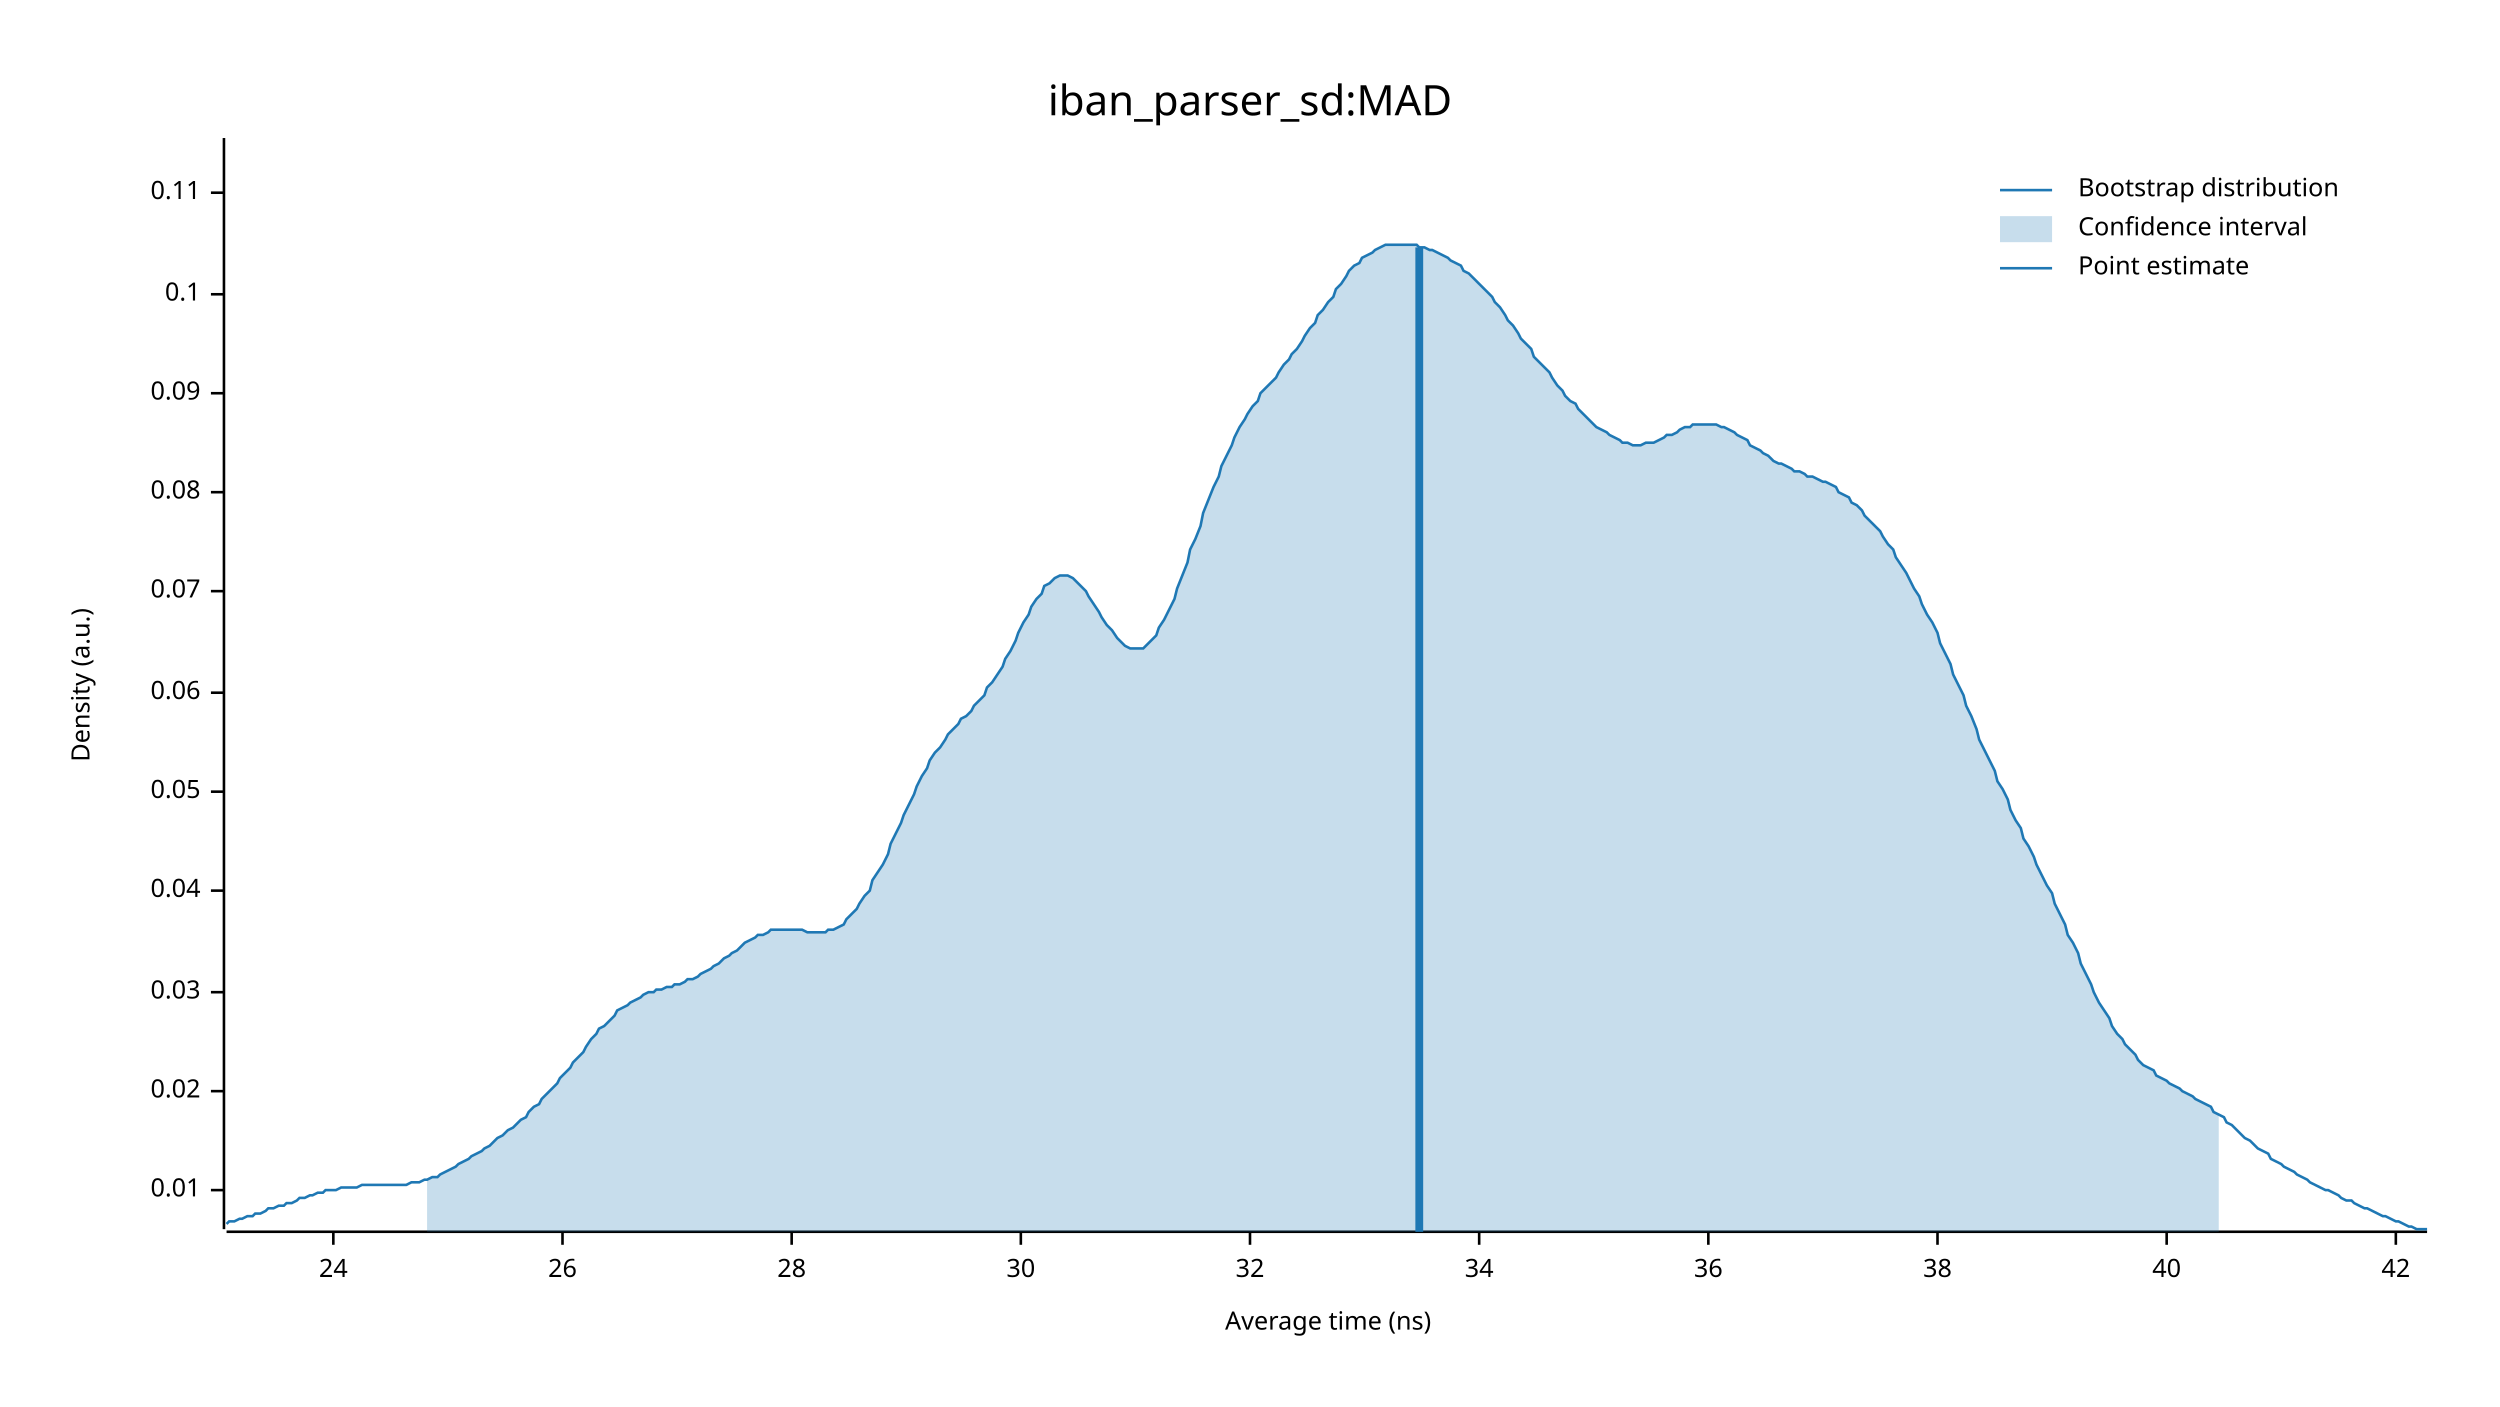
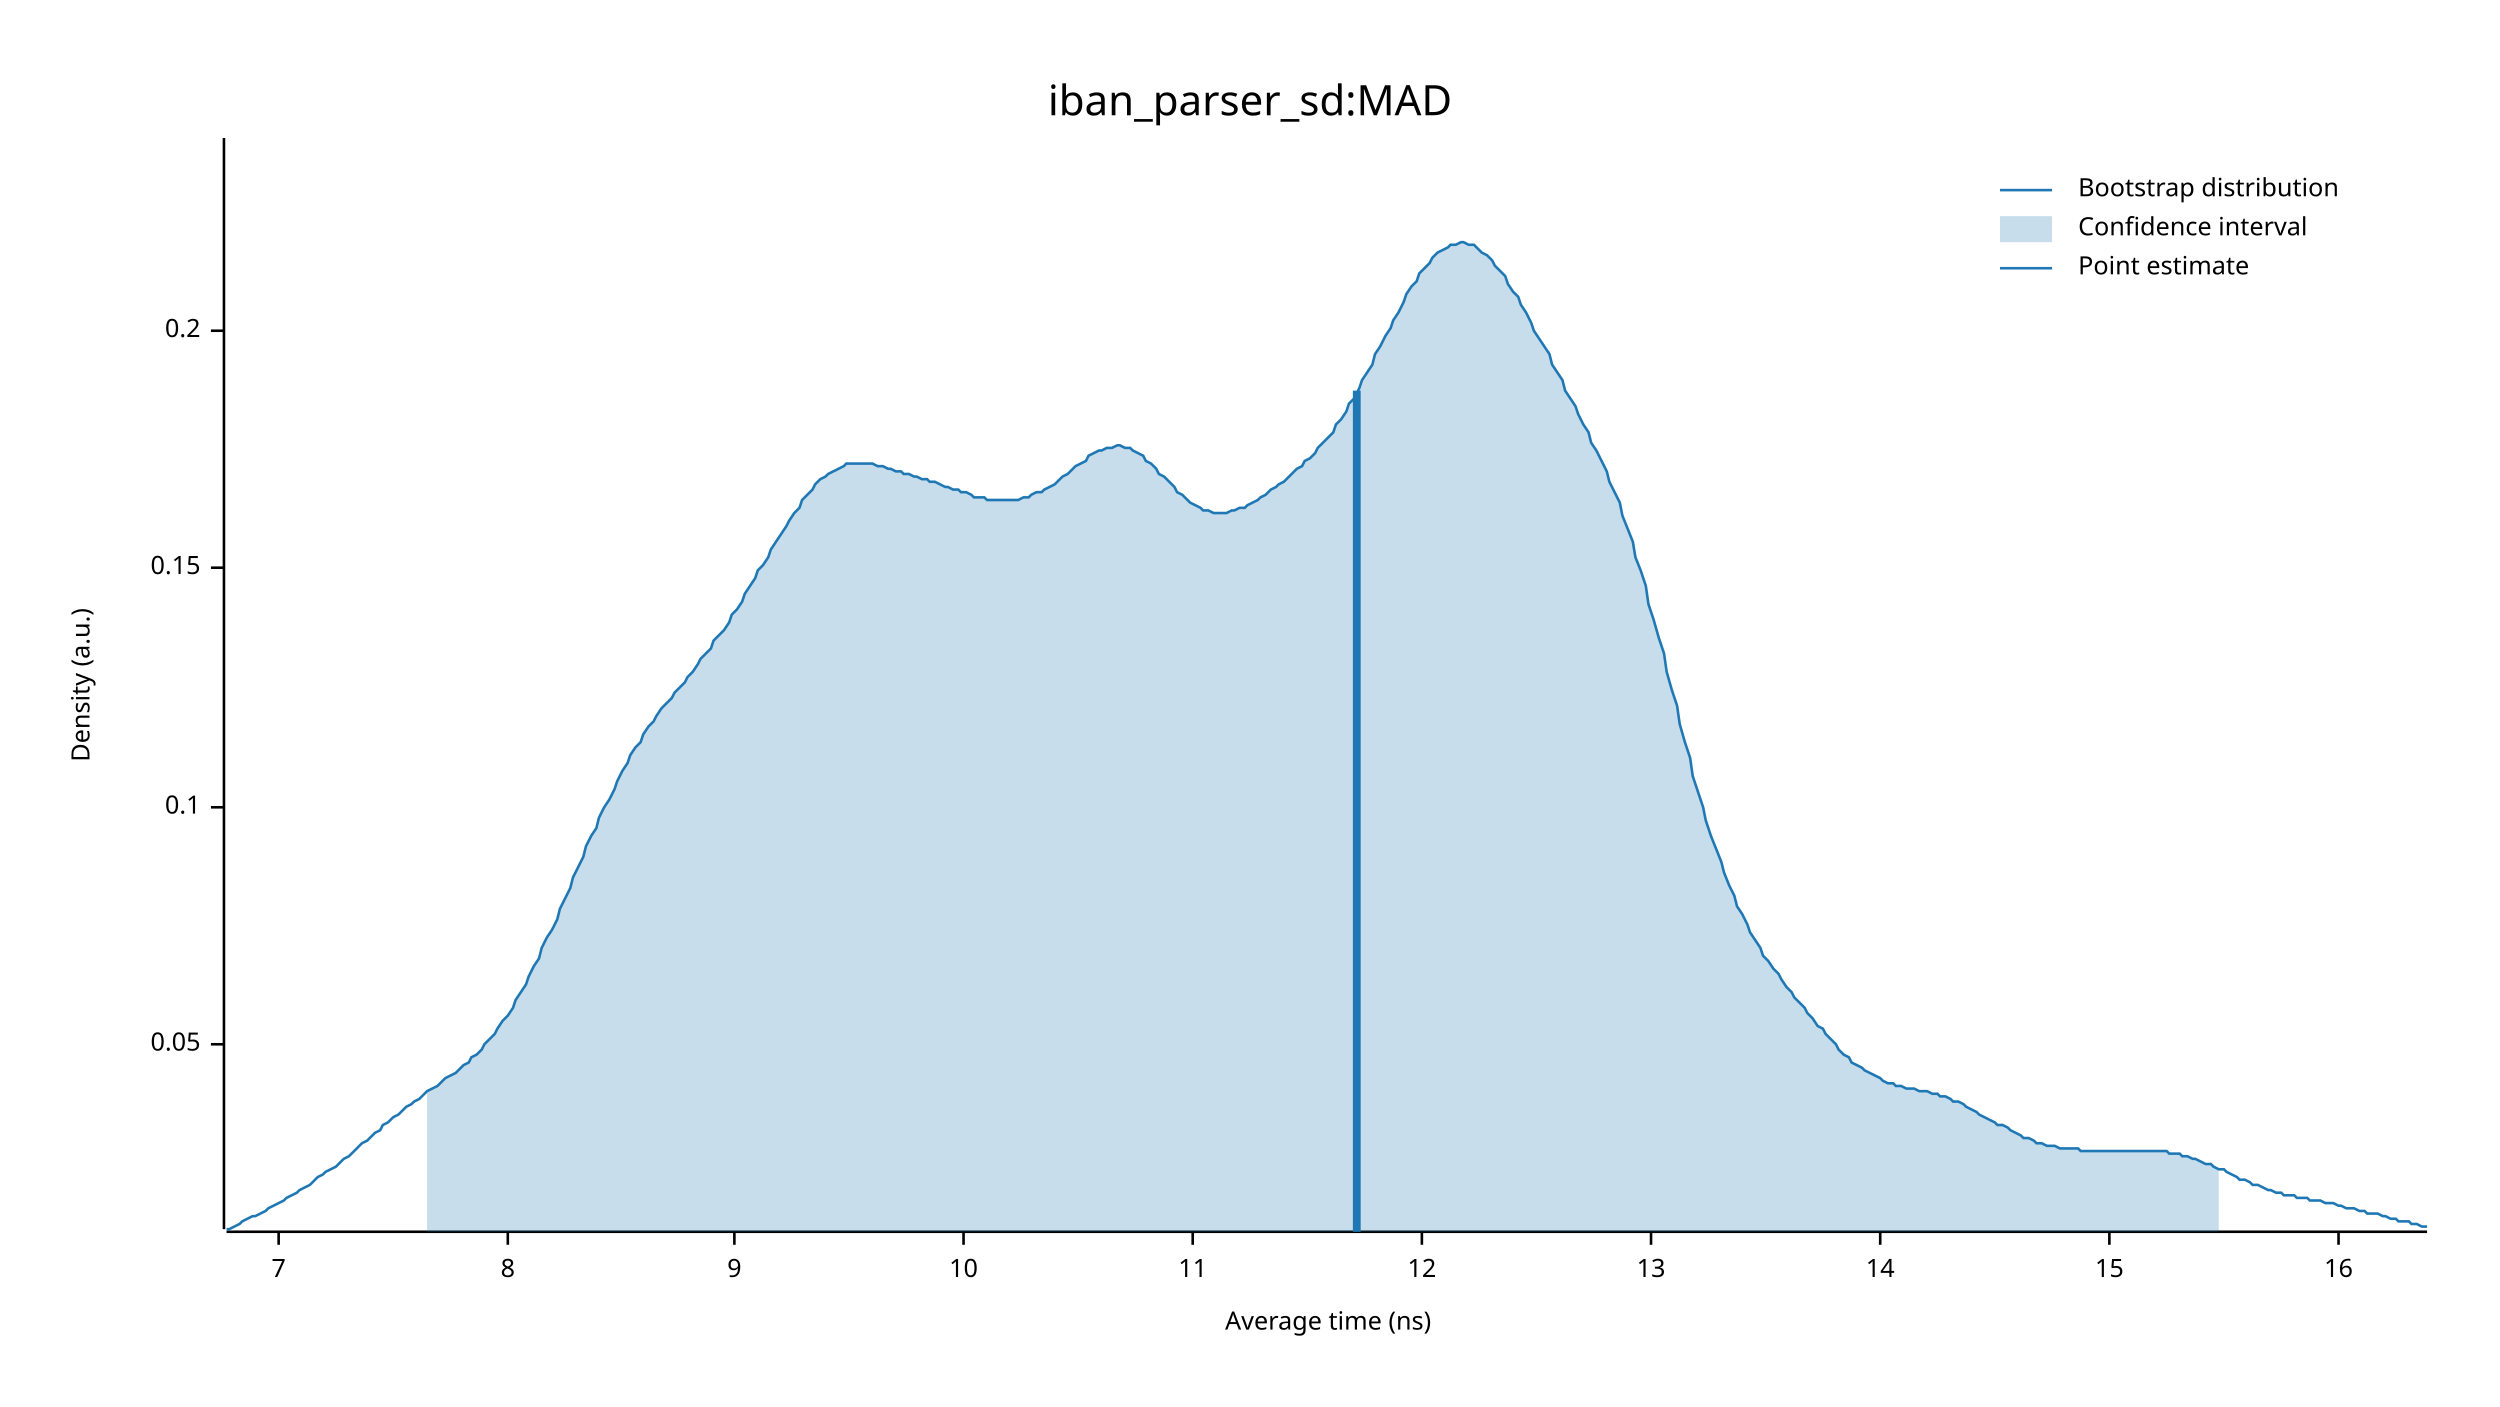
<svg xmlns="http://www.w3.org/2000/svg" width="960" height="540" viewBox="0 0 960 540">
  <text x="480" y="32" dy="0.76em" text-anchor="middle" font-family="sans-serif" font-size="16.129" opacity="1" fill="#000000">
iban_parser_sd:MAD
</text>
  <text x="27" y="263" dy="0.76em" text-anchor="middle" font-family="sans-serif" font-size="9.677" opacity="1" fill="#000000" transform="rotate(270, 27, 263)">
Density (a.u.)
</text>
  <text x="510" y="513" dy="-0.5ex" text-anchor="middle" font-family="sans-serif" font-size="9.677" opacity="1" fill="#000000">
Average time (ns)
</text>
  <polyline fill="none" opacity="1" stroke="#000000" stroke-width="1" points="86,53 86,472 " />
-   <text x="77" y="457" dy="0.5ex" text-anchor="end" font-family="sans-serif" font-size="9.677" opacity="1" fill="#000000">
- 0.01
- </text>
-   <polyline fill="none" opacity="1" stroke="#000000" stroke-width="1" points="81,457 86,457 " />
-   <text x="77" y="419" dy="0.5ex" text-anchor="end" font-family="sans-serif" font-size="9.677" opacity="1" fill="#000000">
- 0.02
- </text>
-   <polyline fill="none" opacity="1" stroke="#000000" stroke-width="1" points="81,419 86,419 " />
-   <text x="77" y="381" dy="0.5ex" text-anchor="end" font-family="sans-serif" font-size="9.677" opacity="1" fill="#000000">
- 0.03
- </text>
-   <polyline fill="none" opacity="1" stroke="#000000" stroke-width="1" points="81,381 86,381 " />
-   <text x="77" y="342" dy="0.5ex" text-anchor="end" font-family="sans-serif" font-size="9.677" opacity="1" fill="#000000">
- 0.04
- </text>
-   <polyline fill="none" opacity="1" stroke="#000000" stroke-width="1" points="81,342 86,342 " />
-   <text x="77" y="304" dy="0.5ex" text-anchor="end" font-family="sans-serif" font-size="9.677" opacity="1" fill="#000000">
+   <text x="77" y="401" dy="0.5ex" text-anchor="end" font-family="sans-serif" font-size="9.677" opacity="1" fill="#000000">
0.05
</text>
-   <polyline fill="none" opacity="1" stroke="#000000" stroke-width="1" points="81,304 86,304 " />
-   <text x="77" y="266" dy="0.5ex" text-anchor="end" font-family="sans-serif" font-size="9.677" opacity="1" fill="#000000">
- 0.06
- </text>
-   <polyline fill="none" opacity="1" stroke="#000000" stroke-width="1" points="81,266 86,266 " />
-   <text x="77" y="227" dy="0.5ex" text-anchor="end" font-family="sans-serif" font-size="9.677" opacity="1" fill="#000000">
- 0.07
- </text>
-   <polyline fill="none" opacity="1" stroke="#000000" stroke-width="1" points="81,227 86,227 " />
-   <text x="77" y="189" dy="0.5ex" text-anchor="end" font-family="sans-serif" font-size="9.677" opacity="1" fill="#000000">
- 0.08
- </text>
-   <polyline fill="none" opacity="1" stroke="#000000" stroke-width="1" points="81,189 86,189 " />
-   <text x="77" y="151" dy="0.5ex" text-anchor="end" font-family="sans-serif" font-size="9.677" opacity="1" fill="#000000">
- 0.09
- </text>
-   <polyline fill="none" opacity="1" stroke="#000000" stroke-width="1" points="81,151 86,151 " />
-   <text x="77" y="113" dy="0.5ex" text-anchor="end" font-family="sans-serif" font-size="9.677" opacity="1" fill="#000000">
+   <polyline fill="none" opacity="1" stroke="#000000" stroke-width="1" points="81,401 86,401 " />
+   <text x="77" y="310" dy="0.5ex" text-anchor="end" font-family="sans-serif" font-size="9.677" opacity="1" fill="#000000">
0.1
</text>
-   <polyline fill="none" opacity="1" stroke="#000000" stroke-width="1" points="81,113 86,113 " />
-   <text x="77" y="74" dy="0.5ex" text-anchor="end" font-family="sans-serif" font-size="9.677" opacity="1" fill="#000000">
- 0.11
+   <polyline fill="none" opacity="1" stroke="#000000" stroke-width="1" points="81,310 86,310 " />
+   <text x="77" y="218" dy="0.5ex" text-anchor="end" font-family="sans-serif" font-size="9.677" opacity="1" fill="#000000">
+ 0.15
</text>
-   <polyline fill="none" opacity="1" stroke="#000000" stroke-width="1" points="81,74 86,74 " />
+   <polyline fill="none" opacity="1" stroke="#000000" stroke-width="1" points="81,218 86,218 " />
+   <text x="77" y="127" dy="0.5ex" text-anchor="end" font-family="sans-serif" font-size="9.677" opacity="1" fill="#000000">
+ 0.2
+ </text>
+   <polyline fill="none" opacity="1" stroke="#000000" stroke-width="1" points="81,127 86,127 " />
  <polyline fill="none" opacity="1" stroke="#000000" stroke-width="1" points="87,473 932,473 " />
-   <text x="128" y="483" dy="0.76em" text-anchor="middle" font-family="sans-serif" font-size="9.677" opacity="1" fill="#000000">
- 24
+   <text x="107" y="483" dy="0.76em" text-anchor="middle" font-family="sans-serif" font-size="9.677" opacity="1" fill="#000000">
+ 7
</text>
-   <polyline fill="none" opacity="1" stroke="#000000" stroke-width="1" points="128,473 128,478 " />
-   <text x="216" y="483" dy="0.76em" text-anchor="middle" font-family="sans-serif" font-size="9.677" opacity="1" fill="#000000">
- 26
+   <polyline fill="none" opacity="1" stroke="#000000" stroke-width="1" points="107,473 107,478 " />
+   <text x="195" y="483" dy="0.76em" text-anchor="middle" font-family="sans-serif" font-size="9.677" opacity="1" fill="#000000">
+ 8
</text>
-   <polyline fill="none" opacity="1" stroke="#000000" stroke-width="1" points="216,473 216,478 " />
-   <text x="304" y="483" dy="0.76em" text-anchor="middle" font-family="sans-serif" font-size="9.677" opacity="1" fill="#000000">
- 28
+   <polyline fill="none" opacity="1" stroke="#000000" stroke-width="1" points="195,473 195,478 " />
+   <text x="282" y="483" dy="0.76em" text-anchor="middle" font-family="sans-serif" font-size="9.677" opacity="1" fill="#000000">
+ 9
</text>
-   <polyline fill="none" opacity="1" stroke="#000000" stroke-width="1" points="304,473 304,478 " />
-   <text x="392" y="483" dy="0.76em" text-anchor="middle" font-family="sans-serif" font-size="9.677" opacity="1" fill="#000000">
- 30
+   <polyline fill="none" opacity="1" stroke="#000000" stroke-width="1" points="282,473 282,478 " />
+   <text x="370" y="483" dy="0.76em" text-anchor="middle" font-family="sans-serif" font-size="9.677" opacity="1" fill="#000000">
+ 10
</text>
-   <polyline fill="none" opacity="1" stroke="#000000" stroke-width="1" points="392,473 392,478 " />
-   <text x="480" y="483" dy="0.76em" text-anchor="middle" font-family="sans-serif" font-size="9.677" opacity="1" fill="#000000">
- 32
+   <polyline fill="none" opacity="1" stroke="#000000" stroke-width="1" points="370,473 370,478 " />
+   <text x="458" y="483" dy="0.76em" text-anchor="middle" font-family="sans-serif" font-size="9.677" opacity="1" fill="#000000">
+ 11
</text>
-   <polyline fill="none" opacity="1" stroke="#000000" stroke-width="1" points="480,473 480,478 " />
-   <text x="568" y="483" dy="0.76em" text-anchor="middle" font-family="sans-serif" font-size="9.677" opacity="1" fill="#000000">
- 34
+   <polyline fill="none" opacity="1" stroke="#000000" stroke-width="1" points="458,473 458,478 " />
+   <text x="546" y="483" dy="0.76em" text-anchor="middle" font-family="sans-serif" font-size="9.677" opacity="1" fill="#000000">
+ 12
</text>
-   <polyline fill="none" opacity="1" stroke="#000000" stroke-width="1" points="568,473 568,478 " />
-   <text x="656" y="483" dy="0.76em" text-anchor="middle" font-family="sans-serif" font-size="9.677" opacity="1" fill="#000000">
- 36
+   <polyline fill="none" opacity="1" stroke="#000000" stroke-width="1" points="546,473 546,478 " />
+   <text x="634" y="483" dy="0.76em" text-anchor="middle" font-family="sans-serif" font-size="9.677" opacity="1" fill="#000000">
+ 13
</text>
-   <polyline fill="none" opacity="1" stroke="#000000" stroke-width="1" points="656,473 656,478 " />
-   <text x="744" y="483" dy="0.76em" text-anchor="middle" font-family="sans-serif" font-size="9.677" opacity="1" fill="#000000">
- 38
+   <polyline fill="none" opacity="1" stroke="#000000" stroke-width="1" points="634,473 634,478 " />
+   <text x="722" y="483" dy="0.76em" text-anchor="middle" font-family="sans-serif" font-size="9.677" opacity="1" fill="#000000">
+ 14
</text>
-   <polyline fill="none" opacity="1" stroke="#000000" stroke-width="1" points="744,473 744,478 " />
-   <text x="832" y="483" dy="0.76em" text-anchor="middle" font-family="sans-serif" font-size="9.677" opacity="1" fill="#000000">
- 40
+   <polyline fill="none" opacity="1" stroke="#000000" stroke-width="1" points="722,473 722,478 " />
+   <text x="810" y="483" dy="0.76em" text-anchor="middle" font-family="sans-serif" font-size="9.677" opacity="1" fill="#000000">
+ 15
</text>
-   <polyline fill="none" opacity="1" stroke="#000000" stroke-width="1" points="832,473 832,478 " />
-   <text x="920" y="483" dy="0.76em" text-anchor="middle" font-family="sans-serif" font-size="9.677" opacity="1" fill="#000000">
- 42
+   <polyline fill="none" opacity="1" stroke="#000000" stroke-width="1" points="810,473 810,478 " />
+   <text x="898" y="483" dy="0.76em" text-anchor="middle" font-family="sans-serif" font-size="9.677" opacity="1" fill="#000000">
+ 16
</text>
-   <polyline fill="none" opacity="1" stroke="#000000" stroke-width="1" points="920,473 920,478 " />
-   <polyline fill="none" opacity="1" stroke="#1F78B4" stroke-width="1" points="87,470 88,469 90,469 92,468 93,468 95,467 97,467 98,466 100,466 102,465 103,464 105,464 107,463 109,463 110,462 112,462 114,461 115,460 117,460 119,459 120,459 122,458 124,458 125,457 127,457 129,457 131,456 132,456 134,456 136,456 137,456 139,455 141,455 142,455 144,455 146,455 147,455 149,455 151,455 153,455 154,455 156,455 158,454 159,454 161,454 163,453 164,453 166,452 168,452 169,451 171,450 173,449 175,448 176,447 178,446 180,445 181,444 183,443 185,442 186,441 188,440 190,438 191,437 193,436 195,434 197,433 198,432 200,430 202,429 203,427 205,425 207,424 208,422 210,420 212,418 214,416 215,414 217,412 219,410 220,408 222,406 224,404 225,402 227,399 229,397 230,395 232,394 234,392 236,390 237,388 239,387 241,386 242,385 244,384 246,383 247,382 249,381 251,381 252,380 254,380 256,379 258,379 259,378 261,378 263,377 264,376 266,376 268,375 269,374 271,373 273,372 274,371 276,370 278,368 280,367 281,366 283,365 285,363 286,362 288,361 290,360 291,359 293,359 295,358 296,357 298,357 300,357 302,357 303,357 305,357 307,357 308,357 310,358 312,358 313,358 315,358 317,358 318,357 320,357 322,356 324,355 325,353 327,351 329,349 330,347 332,344 334,342 335,338 337,335 339,332 341,328 342,324 344,320 346,316 347,313 349,309 351,305 352,302 354,298 356,295 357,292 359,289 361,287 363,284 364,282 366,280 368,278 369,276 371,275 373,273 374,271 376,269 378,267 379,264 381,262 383,259 385,256 386,253 388,250 390,246 391,243 393,239 395,236 396,233 398,230 400,228 401,225 403,224 405,222 407,221 408,221 410,221 412,222 413,223 415,225 417,227 418,229 420,232 422,235 423,237 425,240 427,242 429,245 430,246 432,248 434,249 435,249 437,249 439,249 440,248 442,246 444,244 445,241 447,238 449,234 451,230 452,226 454,221 456,216 457,211 459,207 461,202 462,197 464,192 466,187 468,183 469,179 471,175 473,171 474,168 476,164 478,161 479,159 481,156 483,154 484,151 486,149 488,147 490,145 491,143 493,140 495,138 496,136 498,134 500,131 501,129 503,126 505,124 506,121 508,119 510,116 512,114 513,111 515,109 517,106 518,104 520,102 522,101 523,99 525,98 527,97 528,96 530,95 532,94 534,94 535,94 537,94 539,94 540,94 542,94 544,94 545,95 547,95 549,96 550,96 552,97 554,98 556,99 557,100 559,101 561,102 562,104 564,105 566,107 567,108 569,110 571,112 573,114 574,116 576,118 578,121 579,123 581,125 583,128 584,130 586,132 588,134 589,137 591,139 593,141 595,143 596,145 598,148 600,150 601,152 603,154 605,155 606,157 608,159 610,161 611,162 613,164 615,165 617,166 618,167 620,168 622,169 623,170 625,170 627,171 628,171 630,171 632,170 633,170 635,170 637,169 639,168 640,167 642,167 644,166 645,165 647,164 649,164 650,163 652,163 654,163 655,163 657,163 659,163 661,164 662,164 664,165 666,166 667,167 669,168 671,169 672,171 674,172 676,173 677,174 679,175 681,177 683,178 684,178 686,179 688,180 689,181 691,181 693,182 694,183 696,183 698,184 700,185 701,185 703,186 705,187 706,189 708,190 710,191 711,193 713,194 715,196 716,198 718,200 720,202 722,204 723,206 725,209 727,211 728,214 730,217 732,220 733,222 735,226 737,229 738,232 740,236 742,239 744,243 745,247 747,251 749,255 750,259 752,263 754,267 755,271 757,275 759,280 760,284 762,288 764,292 766,296 767,300 769,303 771,307 772,311 774,315 776,318 777,322 779,325 781,329 782,332 784,336 786,340 788,343 789,347 791,351 793,355 794,359 796,362 798,366 799,370 801,374 803,378 804,381 806,385 808,388 810,391 811,394 813,397 815,399 816,401 818,403 820,405 821,407 823,409 825,410 827,411 828,413 830,414 832,415 833,416 835,417 837,418 838,419 840,420 842,421 843,422 845,423 847,424 849,425 850,427 852,428 854,429 855,431 857,432 859,434 860,435 862,437 864,438 865,439 867,441 869,442 871,443 872,445 874,446 876,447 877,448 879,449 881,450 882,451 884,452 886,453 887,454 889,455 891,456 893,457 894,457 896,458 898,459 899,460 901,461 903,461 904,462 906,463 908,464 909,464 911,465 913,466 915,467 916,467 918,468 920,469 921,469 923,470 925,471 926,471 928,472 930,472 932,472 " />
-   <polygon opacity="0.25" fill="#1F78B4" points="164,453 166,452 168,452 169,451 171,450 173,449 175,448 176,447 178,446 180,445 181,444 183,443 185,442 186,441 188,440 190,438 191,437 193,436 195,434 197,433 198,432 200,430 202,429 203,427 205,425 207,424 208,422 210,420 212,418 214,416 215,414 217,412 219,410 220,408 222,406 224,404 225,402 227,399 229,397 230,395 232,394 234,392 236,390 237,388 239,387 241,386 242,385 244,384 246,383 247,382 249,381 251,381 252,380 254,380 256,379 258,379 259,378 261,378 263,377 264,376 266,376 268,375 269,374 271,373 273,372 274,371 276,370 278,368 280,367 281,366 283,365 285,363 286,362 288,361 290,360 291,359 293,359 295,358 296,357 298,357 300,357 302,357 303,357 305,357 307,357 308,357 310,358 312,358 313,358 315,358 317,358 318,357 320,357 322,356 324,355 325,353 327,351 329,349 330,347 332,344 334,342 335,338 337,335 339,332 341,328 342,324 344,320 346,316 347,313 349,309 351,305 352,302 354,298 356,295 357,292 359,289 361,287 363,284 364,282 366,280 368,278 369,276 371,275 373,273 374,271 376,269 378,267 379,264 381,262 383,259 385,256 386,253 388,250 390,246 391,243 393,239 395,236 396,233 398,230 400,228 401,225 403,224 405,222 407,221 408,221 410,221 412,222 413,223 415,225 417,227 418,229 420,232 422,235 423,237 425,240 427,242 429,245 430,246 432,248 434,249 435,249 437,249 439,249 440,248 442,246 444,244 445,241 447,238 449,234 451,230 452,226 454,221 456,216 457,211 459,207 461,202 462,197 464,192 466,187 468,183 469,179 471,175 473,171 474,168 476,164 478,161 479,159 481,156 483,154 484,151 486,149 488,147 490,145 491,143 493,140 495,138 496,136 498,134 500,131 501,129 503,126 505,124 506,121 508,119 510,116 512,114 513,111 515,109 517,106 518,104 520,102 522,101 523,99 525,98 527,97 528,96 530,95 532,94 534,94 535,94 537,94 539,94 540,94 542,94 544,94 545,95 547,95 549,96 550,96 552,97 554,98 556,99 557,100 559,101 561,102 562,104 564,105 566,107 567,108 569,110 571,112 573,114 574,116 576,118 578,121 579,123 581,125 583,128 584,130 586,132 588,134 589,137 591,139 593,141 595,143 596,145 598,148 600,150 601,152 603,154 605,155 606,157 608,159 610,161 611,162 613,164 615,165 617,166 618,167 620,168 622,169 623,170 625,170 627,171 628,171 630,171 632,170 633,170 635,170 637,169 639,168 640,167 642,167 644,166 645,165 647,164 649,164 650,163 652,163 654,163 655,163 657,163 659,163 661,164 662,164 664,165 666,166 667,167 669,168 671,169 672,171 674,172 676,173 677,174 679,175 681,177 683,178 684,178 686,179 688,180 689,181 691,181 693,182 694,183 696,183 698,184 700,185 701,185 703,186 705,187 706,189 708,190 710,191 711,193 713,194 715,196 716,198 718,200 720,202 722,204 723,206 725,209 727,211 728,214 730,217 732,220 733,222 735,226 737,229 738,232 740,236 742,239 744,243 745,247 747,251 749,255 750,259 752,263 754,267 755,271 757,275 759,280 760,284 762,288 764,292 766,296 767,300 769,303 771,307 772,311 774,315 776,318 777,322 779,325 781,329 782,332 784,336 786,340 788,343 789,347 791,351 793,355 794,359 796,362 798,366 799,370 801,374 803,378 804,381 806,385 808,388 810,391 811,394 813,397 815,399 816,401 818,403 820,405 821,407 823,409 825,410 827,411 828,413 830,414 832,415 833,416 835,417 837,418 838,419 840,420 842,421 843,422 845,423 847,424 849,425 850,427 852,428 852,473 164,473 " />
-   <polyline fill="none" opacity="1" stroke="#1F78B4" stroke-width="3" points="545,473 545,95 " />
+   <polyline fill="none" opacity="1" stroke="#000000" stroke-width="1" points="898,473 898,478 " />
+   <polyline fill="none" opacity="1" stroke="#1F78B4" stroke-width="1" points="87,472 88,472 90,471 92,470 93,469 95,468 97,467 98,467 100,466 102,465 103,464 105,463 107,462 109,461 110,460 112,459 114,458 115,457 117,456 119,455 120,454 122,452 124,451 125,450 127,449 129,448 131,446 132,445 134,444 136,442 137,441 139,439 141,438 142,437 144,435 146,434 147,432 149,431 151,429 153,428 154,427 156,425 158,424 159,423 161,422 163,420 164,419 166,418 168,417 169,416 171,414 173,413 175,412 176,411 178,409 180,408 181,406 183,405 185,403 186,401 188,399 190,397 191,395 193,392 195,390 197,387 198,384 200,381 202,378 203,375 205,371 207,368 208,364 210,360 212,357 214,353 215,349 217,345 219,341 220,337 222,333 224,329 225,325 227,321 229,318 230,314 232,310 234,307 236,303 237,300 239,296 241,293 242,290 244,287 246,285 247,282 249,279 251,277 252,275 254,272 256,270 258,268 259,266 261,264 263,262 264,260 266,258 268,255 269,253 271,251 273,249 274,246 276,244 278,242 280,239 281,236 283,234 285,231 286,228 288,225 290,222 291,219 293,217 295,214 296,211 298,208 300,205 302,202 303,200 305,197 307,195 308,192 310,190 312,188 313,186 315,184 317,183 318,182 320,181 322,180 324,179 325,178 327,178 329,178 330,178 332,178 334,178 335,178 337,179 339,179 341,180 342,180 344,181 346,181 347,182 349,182 351,183 352,183 354,184 356,184 357,185 359,185 361,186 363,187 364,187 366,188 368,188 369,189 371,189 373,190 374,191 376,191 378,191 379,192 381,192 383,192 385,192 386,192 388,192 390,192 391,192 393,191 395,191 396,190 398,189 400,189 401,188 403,187 405,186 407,184 408,183 410,182 412,180 413,179 415,178 417,177 418,175 420,174 422,173 423,173 425,172 427,172 429,171 430,171 432,172 434,172 435,173 437,174 439,175 440,177 442,178 444,180 445,182 447,183 449,185 451,187 452,189 454,190 456,192 457,193 459,194 461,195 462,196 464,196 466,197 468,197 469,197 471,197 473,196 474,196 476,195 478,195 479,194 481,193 483,192 484,191 486,190 488,188 490,187 491,186 493,185 495,183 496,182 498,180 500,179 501,177 503,176 505,174 506,172 508,170 510,168 512,166 513,163 515,161 517,158 518,155 520,153 522,149 523,146 525,143 527,140 528,136 530,133 532,129 534,126 535,123 537,120 539,116 540,113 542,110 544,108 545,105 547,103 549,101 550,99 552,97 554,96 556,95 557,94 559,94 561,93 562,93 564,94 566,94 567,95 569,97 571,98 573,100 574,102 576,104 578,106 579,109 581,112 583,114 584,117 586,120 588,124 589,127 591,130 593,133 595,136 596,140 598,143 600,146 601,150 603,153 605,156 606,159 608,163 610,166 611,170 613,173 615,177 617,181 618,185 620,189 622,193 623,198 625,203 627,208 628,214 630,219 632,225 633,232 635,238 637,245 639,251 640,258 642,265 644,271 645,278 647,285 649,291 650,298 652,304 654,310 655,315 657,321 659,326 661,331 662,335 664,340 666,344 667,348 669,351 671,355 672,358 674,361 676,364 677,367 679,369 681,372 683,374 684,376 686,379 688,381 689,383 691,385 693,387 694,389 696,391 698,394 700,395 701,397 703,399 705,401 706,403 708,405 710,406 711,408 713,409 715,410 716,411 718,412 720,413 722,414 723,415 725,416 727,416 728,417 730,417 732,418 733,418 735,418 737,419 738,419 740,419 742,420 744,420 745,421 747,421 749,422 750,423 752,423 754,424 755,425 757,426 759,427 760,428 762,429 764,430 766,431 767,432 769,432 771,433 772,434 774,435 776,436 777,437 779,437 781,438 782,439 784,439 786,440 788,440 789,440 791,441 793,441 794,441 796,441 798,441 799,442 801,442 803,442 804,442 806,442 808,442 810,442 811,442 813,442 815,442 816,442 818,442 820,442 821,442 823,442 825,442 827,442 828,442 830,442 832,442 833,443 835,443 837,443 838,444 840,444 842,445 843,445 845,446 847,447 849,447 850,448 852,449 854,449 855,450 857,451 859,452 860,453 862,453 864,454 865,455 867,455 869,456 871,457 872,457 874,458 876,458 877,459 879,459 881,459 882,460 884,460 886,460 887,461 889,461 891,461 893,462 894,462 896,462 898,463 899,463 901,464 903,464 904,464 906,465 908,465 909,466 911,466 913,466 915,467 916,467 918,468 920,468 921,469 923,469 925,469 926,470 928,470 930,471 932,471 " />
+   <polygon opacity="0.25" fill="#1F78B4" points="164,419 166,418 168,417 169,416 171,414 173,413 175,412 176,411 178,409 180,408 181,406 183,405 185,403 186,401 188,399 190,397 191,395 193,392 195,390 197,387 198,384 200,381 202,378 203,375 205,371 207,368 208,364 210,360 212,357 214,353 215,349 217,345 219,341 220,337 222,333 224,329 225,325 227,321 229,318 230,314 232,310 234,307 236,303 237,300 239,296 241,293 242,290 244,287 246,285 247,282 249,279 251,277 252,275 254,272 256,270 258,268 259,266 261,264 263,262 264,260 266,258 268,255 269,253 271,251 273,249 274,246 276,244 278,242 280,239 281,236 283,234 285,231 286,228 288,225 290,222 291,219 293,217 295,214 296,211 298,208 300,205 302,202 303,200 305,197 307,195 308,192 310,190 312,188 313,186 315,184 317,183 318,182 320,181 322,180 324,179 325,178 327,178 329,178 330,178 332,178 334,178 335,178 337,179 339,179 341,180 342,180 344,181 346,181 347,182 349,182 351,183 352,183 354,184 356,184 357,185 359,185 361,186 363,187 364,187 366,188 368,188 369,189 371,189 373,190 374,191 376,191 378,191 379,192 381,192 383,192 385,192 386,192 388,192 390,192 391,192 393,191 395,191 396,190 398,189 400,189 401,188 403,187 405,186 407,184 408,183 410,182 412,180 413,179 415,178 417,177 418,175 420,174 422,173 423,173 425,172 427,172 429,171 430,171 432,172 434,172 435,173 437,174 439,175 440,177 442,178 444,180 445,182 447,183 449,185 451,187 452,189 454,190 456,192 457,193 459,194 461,195 462,196 464,196 466,197 468,197 469,197 471,197 473,196 474,196 476,195 478,195 479,194 481,193 483,192 484,191 486,190 488,188 490,187 491,186 493,185 495,183 496,182 498,180 500,179 501,177 503,176 505,174 506,172 508,170 510,168 512,166 513,163 515,161 517,158 518,155 520,153 522,149 523,146 525,143 527,140 528,136 530,133 532,129 534,126 535,123 537,120 539,116 540,113 542,110 544,108 545,105 547,103 549,101 550,99 552,97 554,96 556,95 557,94 559,94 561,93 562,93 564,94 566,94 567,95 569,97 571,98 573,100 574,102 576,104 578,106 579,109 581,112 583,114 584,117 586,120 588,124 589,127 591,130 593,133 595,136 596,140 598,143 600,146 601,150 603,153 605,156 606,159 608,163 610,166 611,170 613,173 615,177 617,181 618,185 620,189 622,193 623,198 625,203 627,208 628,214 630,219 632,225 633,232 635,238 637,245 639,251 640,258 642,265 644,271 645,278 647,285 649,291 650,298 652,304 654,310 655,315 657,321 659,326 661,331 662,335 664,340 666,344 667,348 669,351 671,355 672,358 674,361 676,364 677,367 679,369 681,372 683,374 684,376 686,379 688,381 689,383 691,385 693,387 694,389 696,391 698,394 700,395 701,397 703,399 705,401 706,403 708,405 710,406 711,408 713,409 715,410 716,411 718,412 720,413 722,414 723,415 725,416 727,416 728,417 730,417 732,418 733,418 735,418 737,419 738,419 740,419 742,420 744,420 745,421 747,421 749,422 750,423 752,423 754,424 755,425 757,426 759,427 760,428 762,429 764,430 766,431 767,432 769,432 771,433 772,434 774,435 776,436 777,437 779,437 781,438 782,439 784,439 786,440 788,440 789,440 791,441 793,441 794,441 796,441 798,441 799,442 801,442 803,442 804,442 806,442 808,442 810,442 811,442 813,442 815,442 816,442 818,442 820,442 821,442 823,442 825,442 827,442 828,442 830,442 832,442 833,443 835,443 837,443 838,444 840,444 842,445 843,445 845,446 847,447 849,447 850,448 852,449 852,473 164,473 " />
+   <polyline fill="none" opacity="1" stroke="#1F78B4" stroke-width="3" points="521,473 521,150 " />
  <text x="798" y="68" dy="0.76em" text-anchor="start" font-family="sans-serif" font-size="9.677" opacity="1" fill="#000000">
Bootstrap distribution
</text>
  <text x="798" y="83" dy="0.76em" text-anchor="start" font-family="sans-serif" font-size="9.677" opacity="1" fill="#000000">
Confidence interval
</text>
  <text x="798" y="98" dy="0.76em" text-anchor="start" font-family="sans-serif" font-size="9.677" opacity="1" fill="#000000">
Point estimate
</text>
  <polyline fill="none" opacity="1" stroke="#1F78B4" stroke-width="1" points="768,73 788,73 " />
  <rect x="768" y="83" width="20" height="10" opacity="0.25" fill="#1F78B4" stroke="none" />
  <polyline fill="none" opacity="1" stroke="#1F78B4" stroke-width="1" points="768,103 788,103 " />
</svg>
